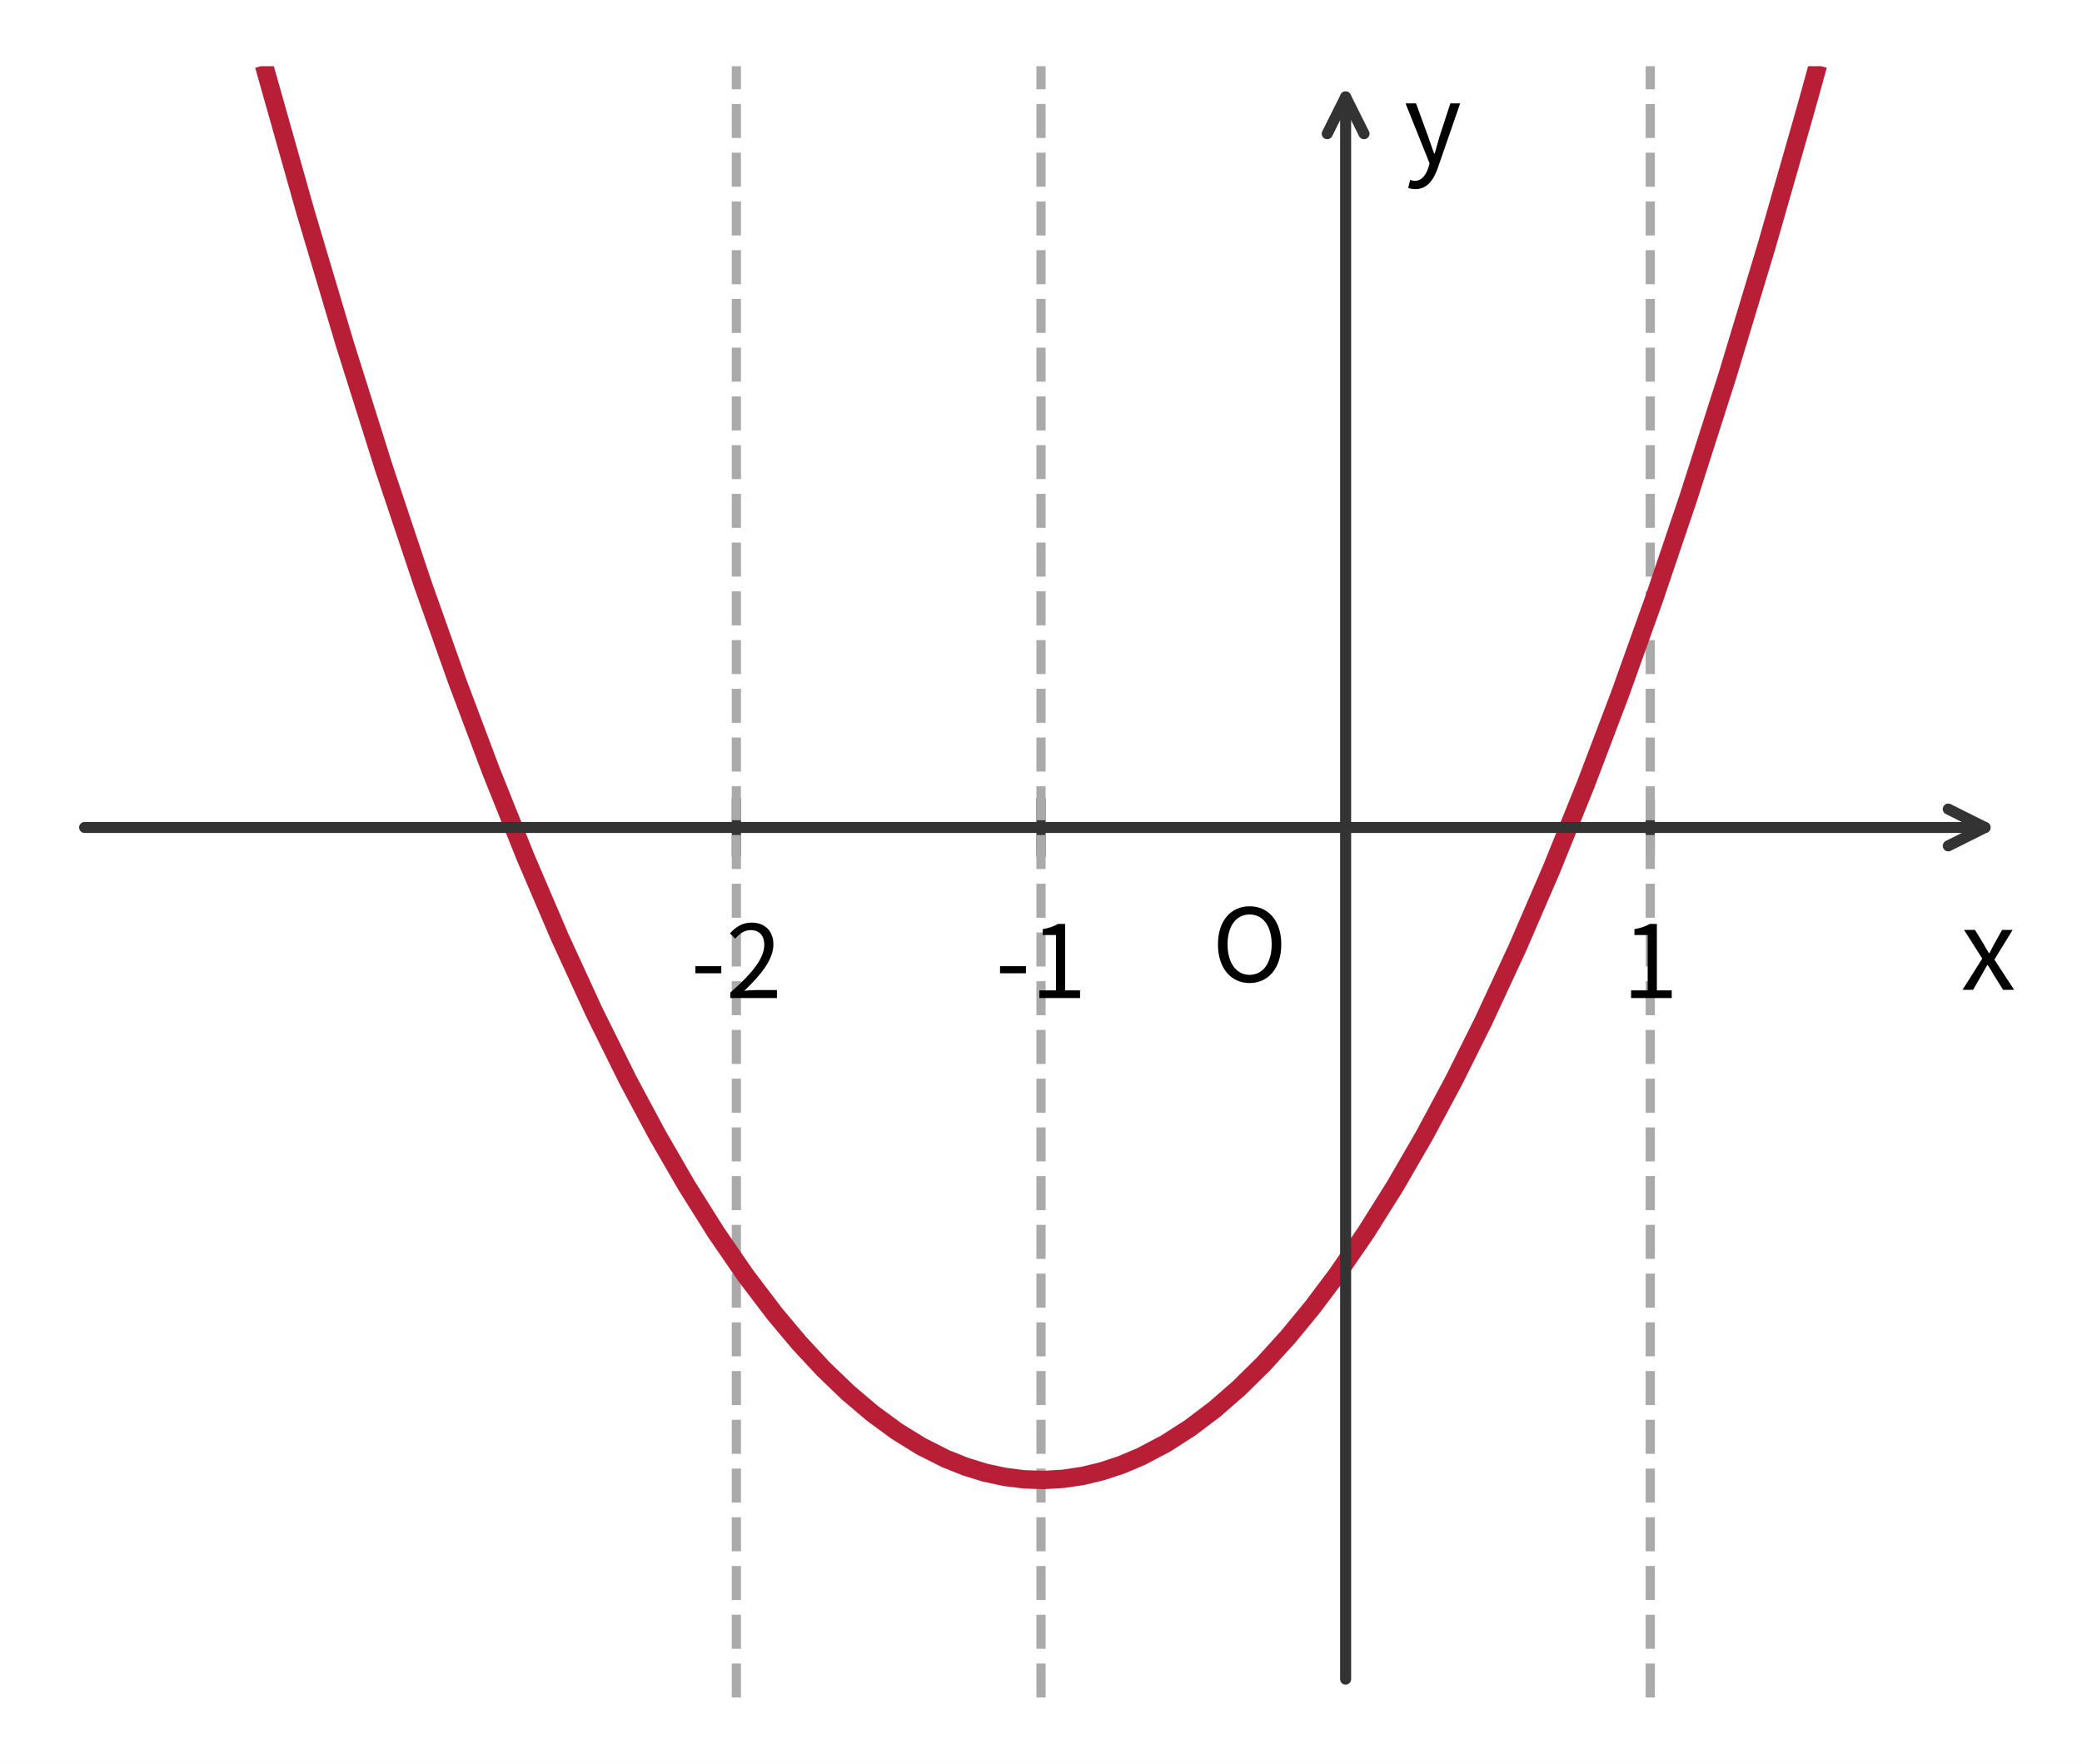
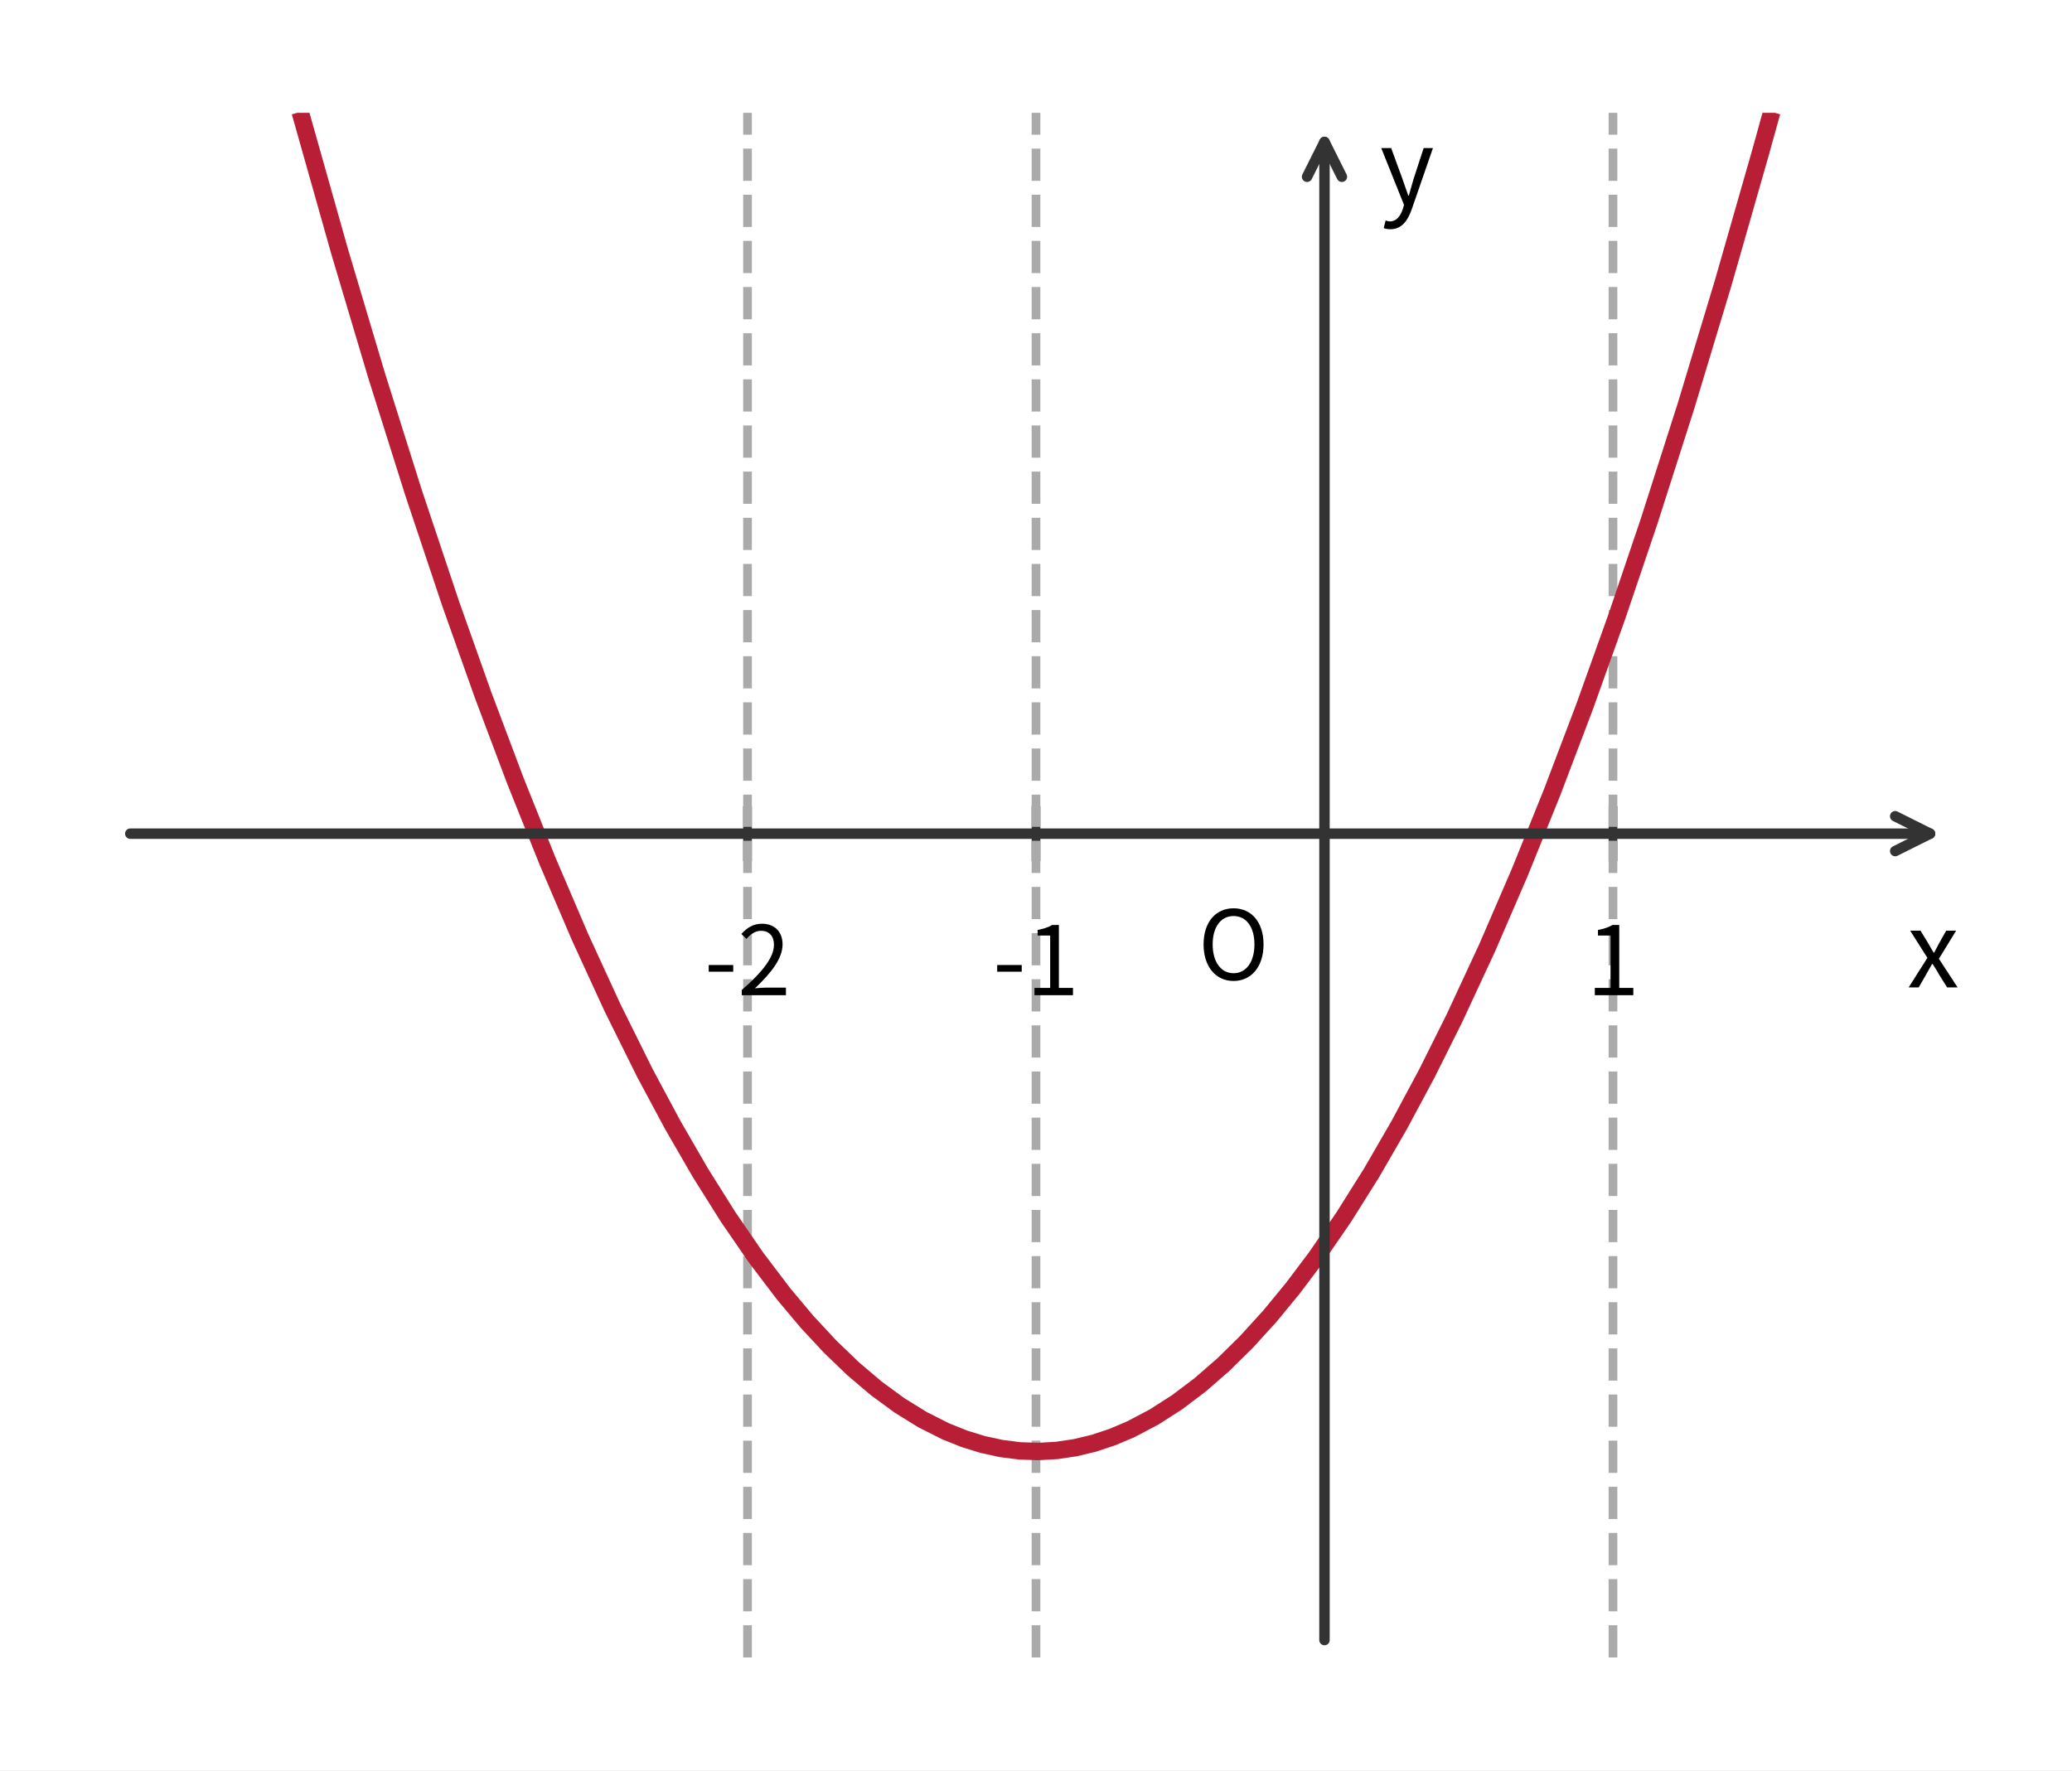
- <svg xmlns="http://www.w3.org/2000/svg" xmlns:xlink="http://www.w3.org/1999/xlink" width="226.44pt" height="191.808pt" viewBox="0 0 226.44 191.808" version="1.1">
+ <svg xmlns="http://www.w3.org/2000/svg" xmlns:xlink="http://www.w3.org/1999/xlink" width="237.96pt" height="203.328pt" viewBox="0 0 237.96 203.328" version="1.1">
  <defs>
    <style type="text/css">*{stroke-linejoin: round; stroke-linecap: butt}</style>
  </defs>
  <g id="figure_1">
    <g id="patch_1">
-       <path d="M 0 191.808  L 226.44 191.808  L 226.44 0  L 0 0  z " style="fill: #ffffff" />
+       <path d="M 0 203.328  L 237.96 203.328  L 237.96 0  L 0 0  z " style="fill: #ffffff" />
    </g>
    <g id="axes_1">
      <g id="line2d_1">
-         <path d="M 80.089 92.652  L 80.089 87.329  " clip-path="url(#p75ef3ff06f)" style="fill: none; stroke: #333333; stroke-linecap: square" />
+         <path d="M 85.849 98.412  L 85.849 93.089  " clip-path="url(#pc4538b9240)" style="fill: none; stroke: #333333; stroke-linecap: square" />
      </g>
      <g id="line2d_2">
-         <path d="M 113.22 92.652  L 113.22 87.329  " clip-path="url(#p75ef3ff06f)" style="fill: none; stroke: #333333; stroke-linecap: square" />
+         <path d="M 118.98 98.412  L 118.98 93.089  " clip-path="url(#pc4538b9240)" style="fill: none; stroke: #333333; stroke-linecap: square" />
      </g>
      <g id="line2d_3">
-         <path d="M 179.482 92.652  L 179.482 87.329  " clip-path="url(#p75ef3ff06f)" style="fill: none; stroke: #333333; stroke-linecap: square" />
+         <path d="M 185.243 98.412  L 185.243 93.089  " clip-path="url(#pc4538b9240)" style="fill: none; stroke: #333333; stroke-linecap: square" />
      </g>
      <g id="line2d_4">
-         <path d="M 80.089 184.608  L 80.089 7.2  " clip-path="url(#p75ef3ff06f)" style="fill: none; stroke-dasharray: 3.7,1.6; stroke-dashoffset: 0; stroke: #aaaaaa" />
+         <path d="M 85.849 190.368  L 85.849 12.96  " clip-path="url(#pc4538b9240)" style="fill: none; stroke-dasharray: 3.7,1.6; stroke-dashoffset: 0; stroke: #aaaaaa" />
      </g>
      <g id="line2d_5">
-         <path d="M 113.22 184.608  L 113.22 7.2  " clip-path="url(#p75ef3ff06f)" style="fill: none; stroke-dasharray: 3.7,1.6; stroke-dashoffset: 0; stroke: #aaaaaa" />
+         <path d="M 118.98 190.368  L 118.98 12.96  " clip-path="url(#pc4538b9240)" style="fill: none; stroke-dasharray: 3.7,1.6; stroke-dashoffset: 0; stroke: #aaaaaa" />
      </g>
      <g id="line2d_6">
-         <path d="M 179.482 184.608  L 179.482 7.2  " clip-path="url(#p75ef3ff06f)" style="fill: none; stroke-dasharray: 3.7,1.6; stroke-dashoffset: 0; stroke: #aaaaaa" />
+         <path d="M 185.243 190.368  L 185.243 12.96  " clip-path="url(#pc4538b9240)" style="fill: none; stroke-dasharray: 3.7,1.6; stroke-dashoffset: 0; stroke: #aaaaaa" />
      </g>
      <g id="line2d_7">
-         <path d="M 28.989 8.062  L 33.24 23.106  L 37.491 37.371  L 41.743 50.858  L 45.994 63.565  L 49.714 74.045  L 53.434 83.929  L 57.154 93.216  L 60.874 101.907  L 64.594 110.001  L 68.314 117.499  L 71.503 123.451  L 74.691 128.964  L 77.88 134.04  L 81.069 138.678  L 84.257 142.877  L 86.914 146.042  L 89.571 148.902  L 92.229 151.458  L 94.886 153.71  L 97.543 155.657  L 100.2 157.301  L 102.857 158.639  L 104.983 159.491  L 107.109 160.149  L 109.234 160.611  L 111.36 160.879  L 113.486 160.952  L 115.611 160.83  L 117.737 160.514  L 119.863 160.003  L 121.989 159.297  L 124.114 158.396  L 126.771 156.996  L 129.429 155.292  L 132.086 153.284  L 134.743 150.971  L 137.4 148.354  L 140.057 145.433  L 142.714 142.207  L 145.371 138.678  L 148.56 134.04  L 151.749 128.964  L 154.937 123.451  L 158.126 117.499  L 161.314 111.108  L 165.034 103.099  L 168.754 94.494  L 172.474 85.292  L 176.194 75.494  L 179.914 65.099  L 183.634 54.108  L 187.886 40.816  L 192.137 26.745  L 196.389 11.896  L 197.451 8.062  L 197.451 8.062  " clip-path="url(#p75ef3ff06f)" style="fill: none; stroke: #b81f36; stroke-width: 2; stroke-linecap: square" />
+         <path d="M 34.749 13.822  L 39 28.866  L 43.251 43.131  L 47.503 56.618  L 51.754 69.325  L 55.474 79.805  L 59.194 89.689  L 62.914 98.976  L 66.634 107.667  L 70.354 115.761  L 74.074 123.259  L 77.263 129.211  L 80.451 134.724  L 83.64 139.8  L 86.829 144.438  L 90.017 148.637  L 92.674 151.802  L 95.331 154.662  L 97.989 157.218  L 100.646 159.47  L 103.303 161.417  L 105.96 163.061  L 108.617 164.399  L 110.743 165.251  L 112.869 165.909  L 114.994 166.371  L 117.12 166.639  L 119.246 166.712  L 121.371 166.59  L 123.497 166.274  L 125.623 165.763  L 127.749 165.057  L 129.874 164.156  L 132.531 162.756  L 135.189 161.052  L 137.846 159.044  L 140.503 156.731  L 143.16 154.114  L 145.817 151.193  L 148.474 147.967  L 151.131 144.438  L 154.32 139.8  L 157.509 134.724  L 160.697 129.211  L 163.886 123.259  L 167.074 116.868  L 170.794 108.859  L 174.514 100.254  L 178.234 91.052  L 181.954 81.254  L 185.674 70.859  L 189.394 59.868  L 193.646 46.576  L 197.897 32.505  L 202.149 17.656  L 203.211 13.822  L 203.211 13.822  " clip-path="url(#pc4538b9240)" style="fill: none; stroke: #b81f36; stroke-width: 2; stroke-linecap: square" />
      </g>
      <g id="patch_2">
-         <path d="M 9.203 89.99  Q 113.22 89.99 215.895 89.99  " style="fill: none; stroke: #333333; stroke-width: 1.2; stroke-linecap: round" />
-         <path d="M 211.895 87.99  L 215.895 89.99  L 211.895 91.99  " style="fill: none; stroke: #333333; stroke-width: 1.2; stroke-linecap: round" />
+         <path d="M 14.963 95.75  Q 118.98 95.75 221.655 95.75  " style="fill: none; stroke: #333333; stroke-width: 1.2; stroke-linecap: round" />
+         <path d="M 217.655 93.75  L 221.655 95.75  L 217.655 97.75  " style="fill: none; stroke: #333333; stroke-width: 1.2; stroke-linecap: round" />
      </g>
      <g id="patch_3">
-         <path d="M 146.351 182.608  Q 146.351 95.903 146.351 10.541  " style="fill: none; stroke: #333333; stroke-width: 1.2; stroke-linecap: round" />
-         <path d="M 144.351 14.541  L 146.351 10.541  L 148.351 14.541  " style="fill: none; stroke: #333333; stroke-width: 1.2; stroke-linecap: round" />
+         <path d="M 152.111 188.368  Q 152.111 101.663 152.111 16.301  " style="fill: none; stroke: #333333; stroke-width: 1.2; stroke-linecap: round" />
+         <path d="M 150.111 20.301  L 152.111 16.301  L 154.111 20.301  " style="fill: none; stroke: #333333; stroke-width: 1.2; stroke-linecap: round" />
      </g>
      <g id="text_1">
-         <g transform="translate(213.2644 107.6467) scale(0.12 -0.12)">
+         <g transform="translate(219.0244 113.4067) scale(0.12 -0.12)">
          <defs>
            <path id="NotoSansCJKjp-Regular-59" d="M 96 0  L 710 0  L 1178 813  C 1299 1024 1408 1235 1530 1434  L 1562 1434  C 1696 1235 1824 1024 1939 813  L 2451 0  L 3091 0  L 1946 1754  L 3002 3475  L 2394 3475  L 1965 2714  C 1856 2515 1760 2330 1658 2131  L 1626 2131  C 1510 2330 1389 2515 1286 2714  L 819 3475  L 186 3475  L 1242 1811  L 96 0  z " transform="scale(0.015625)" />
          </defs>
          <use xlink:href="#NotoSansCJKjp-Regular-59" />
        </g>
      </g>
      <g id="text_2">
-         <g transform="translate(152.7124 17.76) scale(0.12 -0.12)">
+         <g transform="translate(158.4725 23.52) scale(0.12 -0.12)">
          <defs>
            <path id="NotoSansCJKjp-Regular-5a" d="M 646 -1498  C 1338 -1498 1702 -973 1946 -294  L 3251 3475  L 2682 3475  L 2054 1549  C 1965 1235 1862 883 1773 563  L 1741 563  C 1619 890 1504 1242 1395 1549  L 691 3475  L 83 3475  L 1478 -6  L 1402 -269  C 1254 -698 1011 -1018 621 -1018  C 525 -1018 422 -986 352 -960  L 237 -1427  C 346 -1472 486 -1498 646 -1498  z " transform="scale(0.015625)" />
          </defs>
          <use xlink:href="#NotoSansCJKjp-Regular-5a" />
        </g>
      </g>
      <g id="text_3">
-         <g transform="translate(131.8277 106.7667) scale(0.11 -0.11)">
+         <g transform="translate(137.5877 112.5267) scale(0.11 -0.11)">
          <defs>
            <path id="NotoSansCJKjp-Regular-30" d="M 2374 -83  C 3552 -83 4378 858 4378 2362  C 4378 3866 3552 4774 2374 4774  C 1197 4774 371 3866 371 2362  C 371 858 1197 -83 2374 -83  z M 2374 435  C 1530 435 979 1190 979 2362  C 979 3533 1530 4256 2374 4256  C 3219 4256 3770 3533 3770 2362  C 3770 1190 3219 435 2374 435  z " transform="scale(0.015625)" />
          </defs>
          <use xlink:href="#NotoSansCJKjp-Regular-30" />
        </g>
      </g>
      <g id="text_4">
-         <g transform="translate(75.12758 108.5408) scale(0.11 -0.11)">
+         <g transform="translate(80.88758 114.3008) scale(0.11 -0.11)">
          <defs>
            <path id="NotoSansCJKjp-Regular-e" d="M 294 1568  L 1933 1568  L 1933 2016  L 294 2016  L 294 1568  z " transform="scale(0.015625)" />
            <path id="NotoSansCJKjp-Regular-13" d="M 282 0  L 3232 0  L 3232 506  L 1933 506  C 1696 506 1408 480 1165 461  C 2266 1504 3008 2458 3008 3398  C 3008 4230 2477 4774 1638 4774  C 1043 4774 634 4506 256 4090  L 595 3757  C 858 4070 1184 4301 1568 4301  C 2150 4301 2432 3910 2432 3373  C 2432 2566 1754 1632 282 346  L 282 0  z " transform="scale(0.015625)" />
          </defs>
          <use xlink:href="#NotoSansCJKjp-Regular-e" />
          <use xlink:href="#NotoSansCJKjp-Regular-13" transform="translate(34.70312 0)" />
        </g>
      </g>
      <g id="text_5">
-         <g transform="translate(108.2588 108.5408) scale(0.11 -0.11)">
+         <g transform="translate(114.0188 114.3008) scale(0.11 -0.11)">
          <defs>
            <path id="NotoSansCJKjp-Regular-12" d="M 563 0  L 3136 0  L 3136 486  L 2195 486  L 2195 4691  L 1747 4691  C 1491 4544 1190 4435 774 4358  L 774 3987  L 1613 3987  L 1613 486  L 563 486  L 563 0  z " transform="scale(0.015625)" />
          </defs>
          <use xlink:href="#NotoSansCJKjp-Regular-e" />
          <use xlink:href="#NotoSansCJKjp-Regular-12" transform="translate(34.70312 0)" />
        </g>
      </g>
      <g id="text_6">
-         <g transform="translate(176.43 108.5408) scale(0.11 -0.11)">
+         <g transform="translate(182.19 114.3008) scale(0.11 -0.11)">
          <use xlink:href="#NotoSansCJKjp-Regular-12" />
        </g>
      </g>
    </g>
  </g>
  <defs>
-     <clipPath id="p75ef3ff06f">
-       <rect x="7.2" y="7.2" width="212.04" height="177.408" />
+     <clipPath id="pc4538b9240">
+       <rect x="12.96" y="12.96" width="212.04" height="177.408" />
    </clipPath>
  </defs>
</svg>
